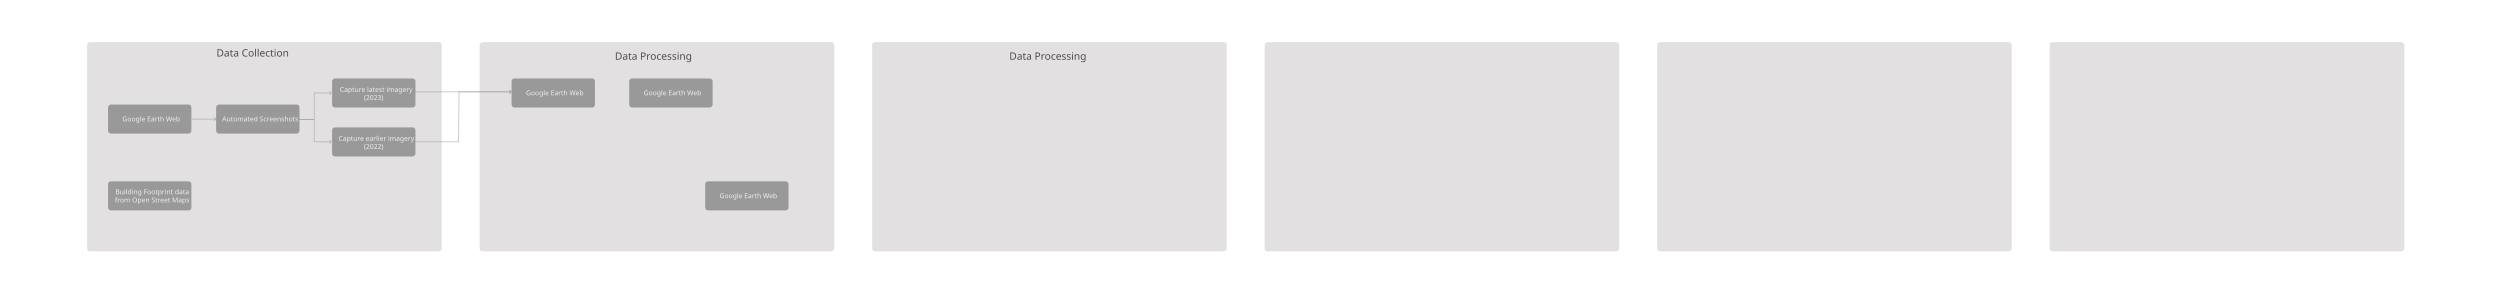
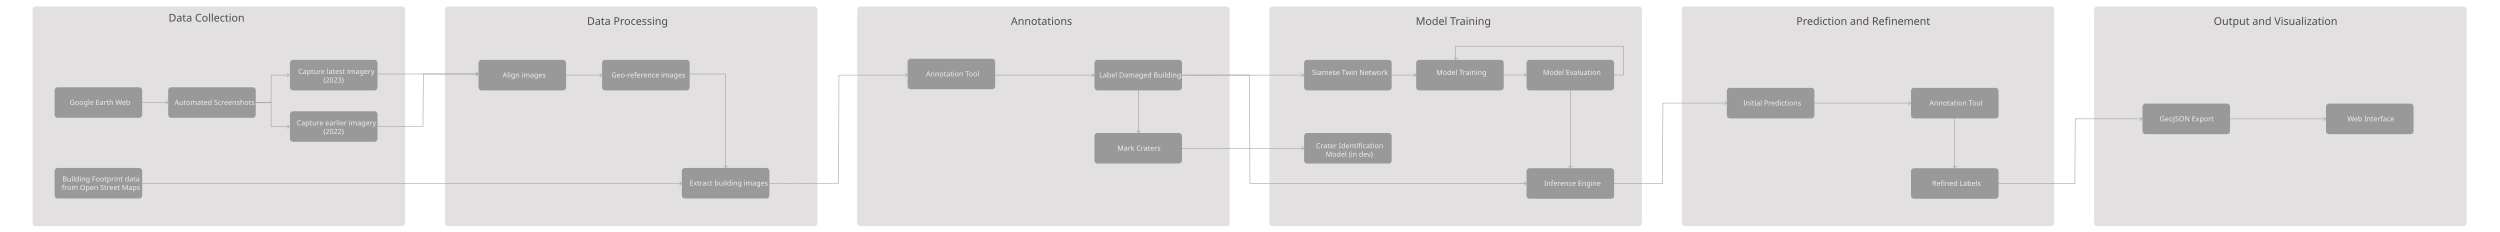
- <svg xmlns="http://www.w3.org/2000/svg" version="1.1" id="Layer_1" x="0px" y="0px" viewBox="0 0 10313.26 1181.93" style="enable-background:new 0 0 10313.26 1181.93;" xml:space="preserve">
+ <svg xmlns="http://www.w3.org/2000/svg" version="1.1" id="Layer_1" x="0px" y="0px" viewBox="0 0 9818.58 909.52" style="enable-background:new 0 0 9818.58 909.52;" xml:space="preserve">
  <style type="text/css">
	.st0{fill:#E2E0E0;}
	.st1{fill:#4C4C4C;}
	.st2{font-family:'OpenSans-Bold';}
	.st3{font-size:42px;}
	.st4{fill:#999999;}
	.st5{fill:#EFEFEF;}
	.st6{font-family:'Lato-Regular';}
	.st7{font-size:28px;}
	.st8{fill:none;stroke:#999999;stroke-width:2;stroke-miterlimit:10;}
</style>
-   <path class="st0" d="M3429.41,1036.81H1990.58c-6.6,0-12-5.4-12-12V185.92c0-6.6,5.4-12,12-12h1438.83c6.6,0,12,5.4,12,12v838.89  C3441.41,1031.41,3436.01,1036.81,3429.41,1036.81z" />
-   <path class="st0" d="M1810.21,1036.81H371.37c-6.6,0-12-5.4-12-12V185.92c0-6.6,5.4-12,12-12h1438.83c6.6,0,12,5.4,12,12v838.89  C1822.21,1031.41,1816.81,1036.81,1810.21,1036.81z" />
-   <text transform="matrix(1 0 0 1 893.0116 233.2727)" class="st1 st2 st3">Data Collection</text>
-   <path class="st4" d="M777.56,551.17H457.67c-6.6,0-12-5.4-12-12v-95.9c0-6.6,5.4-12,12-12h319.89c6.6,0,12,5.4,12,12v95.9  C789.56,545.77,784.16,551.17,777.56,551.17z" />
-   <text transform="matrix(1 0 0 1 504.9882 500.6702)" class="st5 st6 st7">Google Earth Web</text>
-   <g>
-     <path class="st4" d="M777.56,868.03H457.67c-6.6,0-12-5.4-12-12v-95.9c0-6.6,5.4-12,12-12h319.89c6.6,0,12,5.4,12,12v95.9   C789.56,862.63,784.16,868.03,777.56,868.03z" />
-     <text transform="matrix(1 0 0 1 475.939 801.3385)">
+   <path class="st0" d="M3198.25,888.25H1759.41c-6.6,0-12-5.4-12-12V37.36c0-6.6,5.4-12,12-12h1438.83c6.6,0,12,5.4,12,12v838.89  C3210.25,882.85,3204.85,888.25,3198.25,888.25z" />
+   <path class="st0" d="M1579.04,888.25H140.21c-6.6,0-12-5.4-12-12V37.36c0-6.6,5.4-12,12-12h1438.83c6.6,0,12,5.4,12,12v838.89  C1591.04,882.85,1585.64,888.25,1579.04,888.25z" />
+   <text transform="matrix(1 0 0 1 661.8481 84.714)" class="st1 st2 st3">Data Collection</text>
+   <path class="st4" d="M546.4,462.61H226.51c-6.6,0-12-5.4-12-12v-95.9c0-6.6,5.4-12,12-12H546.4c6.6,0,12,5.4,12,12v95.9  C558.4,457.21,553,462.61,546.4,462.61z" />
+   <text transform="matrix(1 0 0 1 273.8247 412.1115)" class="st5 st6 st7">Google Earth Web</text>
+   <g>
+     <path class="st4" d="M546.4,779.47H226.51c-6.6,0-12-5.4-12-12v-95.9c0-6.6,5.4-12,12-12H546.4c6.6,0,12,5.4,12,12v95.9   C558.4,774.07,553,779.47,546.4,779.47z" />
+     <text transform="matrix(1 0 0 1 244.7755 712.7798)">
      <tspan x="0" y="0" class="st5 st6 st7">Building Footprint data </tspan>
      <tspan x="-2.04" y="33.6" class="st5 st6 st7">from Open Street Maps</tspan>
    </text>
  </g>
  <g>
-     <path class="st4" d="M1223.56,551.17H903.67c-6.6,0-12-5.4-12-12v-95.9c0-6.6,5.4-12,12-12h319.89c6.6,0,12,5.4,12,12v95.9   C1235.56,545.77,1230.16,551.17,1223.56,551.17z" />
-     <text transform="matrix(1 0 0 1 916.6323 500.6702)" class="st5 st6 st7">Automated Screenshots</text>
-   </g>
-   <g>
-     <path class="st4" d="M1701.84,443.49h-319.89c-6.6,0-12-5.4-12-12v-95.9c0-6.6,5.4-12,12-12h319.89c6.6,0,12,5.4,12,12v95.9   C1713.84,438.09,1708.44,443.49,1701.84,443.49z" />
-     <text transform="matrix(1 0 0 1 1402.08 379.1561)">
+     <path class="st4" d="M992.4,462.61H672.51c-6.6,0-12-5.4-12-12v-95.9c0-6.6,5.4-12,12-12H992.4c6.6,0,12,5.4,12,12v95.9   C1004.4,457.21,999,462.61,992.4,462.61z" />
+     <text transform="matrix(1 0 0 1 685.4688 412.1115)" class="st5 st6 st7">Automated Screenshots</text>
+   </g>
+   <g>
+     <path class="st4" d="M1470.68,354.93h-319.89c-6.6,0-12-5.4-12-12v-95.9c0-6.6,5.4-12,12-12h319.89c6.6,0,12,5.4,12,12v95.9   C1482.68,349.53,1477.28,354.93,1470.68,354.93z" />
+     <text transform="matrix(1 0 0 1 1170.917 290.5974)">
      <tspan x="0" y="0" class="st5 st6 st7">Capture latest imagery </tspan>
      <tspan x="98.94" y="33.6" class="st5 st6 st7">(2023)</tspan>
    </text>
  </g>
  <g>
-     <path class="st4" d="M1701.84,645.36h-319.89c-6.6,0-12-5.4-12-12v-95.9c0-6.6,5.4-12,12-12h319.89c6.6,0,12,5.4,12,12v95.9   C1713.84,639.96,1708.44,645.36,1701.84,645.36z" />
-     <text transform="matrix(1 0 0 1 1396.395 581.0275)">
+     <path class="st4" d="M1470.67,556.81h-319.89c-6.6,0-12-5.4-12-12v-95.9c0-6.6,5.4-12,12-12h319.89c6.6,0,12,5.4,12,12v95.9   C1482.67,551.41,1477.27,556.81,1470.67,556.81z" />
+     <text transform="matrix(1 0 0 1 1165.231 492.4688)">
      <tspan x="0" y="0" class="st5 st6 st7">Capture earlier imagery </tspan>
      <tspan x="104.62" y="33.6" class="st5 st6 st7">(2022)</tspan>
    </text>
  </g>
  <g>
    <g>
-       <line class="st8" x1="789.56" y1="491.22" x2="889.5" y2="491.22" />
-       <g>
-         <polygon class="st4" points="882.88,499.4 881.51,497.93 888.74,491.22 881.51,484.5 882.88,483.04 891.67,491.22    " />
-       </g>
-     </g>
-   </g>
-   <g>
-     <g>
-       <polyline class="st8" points="1234.01,492.21 1295.84,492.21 1295.84,383.54 1366.23,383.54   " />
-       <g>
-         <polygon class="st4" points="1359.6,391.72 1358.24,390.26 1365.46,383.55 1358.24,376.83 1359.6,375.37 1368.4,383.55    " />
-       </g>
-     </g>
-   </g>
-   <g>
-     <g>
-       <polyline class="st8" points="1234.01,492.21 1295.84,492.21 1295.84,585.41 1366.23,585.41   " />
-       <g>
-         <polygon class="st4" points="1359.6,593.59 1358.24,592.13 1365.46,585.42 1358.24,578.7 1359.6,577.24 1368.4,585.42    " />
-       </g>
-     </g>
-   </g>
-   <text transform="matrix(1 0 0 1 2536.635 246.4492)" class="st1 st2 st3">Data Processing</text>
-   <path class="st4" d="M2442.32,443.49h-319.89c-6.6,0-12-5.4-12-12v-95.9c0-6.6,5.4-12,12-12h319.89c6.6,0,12,5.4,12,12v95.9  C2454.32,438.09,2448.92,443.49,2442.32,443.49z" />
-   <text transform="matrix(1 0 0 1 2169.746 392.9968)" class="st5 st6 st7">Google Earth Web</text>
-   <path class="st4" d="M2927.76,443.49h-319.89c-6.6,0-12-5.4-12-12v-95.9c0-6.6,5.4-12,12-12h319.89c6.6,0,12,5.4,12,12v95.9  C2939.76,438.09,2934.36,443.49,2927.76,443.49z" />
-   <text transform="matrix(1 0 0 1 2655.19 392.9968)" class="st5 st6 st7">Google Earth Web</text>
-   <path class="st4" d="M3240.9,868.03h-319.89c-6.6,0-12-5.4-12-12v-95.9c0-6.6,5.4-12,12-12h319.89c6.6,0,12,5.4,12,12v95.9  C3252.9,862.63,3247.5,868.03,3240.9,868.03z" />
-   <text transform="matrix(1 0 0 1 2968.325 817.537)" class="st5 st6 st7">Google Earth Web</text>
-   <g>
-     <g>
-       <line class="st8" x1="1708.24" y1="379.16" x2="2108.26" y2="379.16" />
-       <g>
-         <polygon class="st4" points="2101.63,387.34 2100.27,385.87 2107.49,379.16 2100.27,372.44 2101.63,370.98 2110.43,379.16    " />
-       </g>
-     </g>
-   </g>
-   <g>
-     <g>
-       <polyline class="st8" points="1713.84,585.41 1892.37,585.41 1893.68,379.16 2108.26,379.16   " />
-       <g>
-         <polygon class="st4" points="2101.63,387.34 2100.27,385.87 2107.49,379.16 2100.27,372.44 2101.63,370.98 2110.43,379.16    " />
-       </g>
-     </g>
-   </g>
-   <path class="st0" d="M5048.62,1036.81H3609.78c-6.6,0-12-5.4-12-12V185.92c0-6.6,5.4-12,12-12h1438.83c6.6,0,12,5.4,12,12v838.89  C5060.62,1031.41,5055.22,1036.81,5048.62,1036.81z" />
-   <text transform="matrix(1 0 0 1 4163.841 246.4492)" class="st1 st2 st3">Data Processing</text>
-   <path class="st0" d="M8287.03,1036.81H6848.19c-6.6,0-12-5.4-12-12V185.92c0-6.6,5.4-12,12-12h1438.83c6.6,0,12,5.4,12,12v838.89  C8299.03,1031.41,8293.63,1036.81,8287.03,1036.81z" />
-   <path class="st0" d="M6667.82,1036.81H5228.99c-6.6,0-12-5.4-12-12V185.92c0-6.6,5.4-12,12-12h1438.83c6.6,0,12,5.4,12,12v838.89  C6679.82,1031.41,6674.42,1036.81,6667.82,1036.81z" />
-   <path class="st0" d="M9906.23,1036.81H8467.4c-6.6,0-12-5.4-12-12V185.92c0-6.6,5.4-12,12-12h1438.83c6.6,0,12,5.4,12,12v838.89  C9918.23,1031.41,9912.83,1036.81,9906.23,1036.81z" />
+       <line class="st8" x1="558.4" y1="402.66" x2="658.34" y2="402.66" />
+       <g>
+         <polygon class="st4" points="651.71,410.84 650.35,409.37 657.57,402.66 650.35,395.95 651.71,394.48 660.51,402.66    " />
+       </g>
+     </g>
+   </g>
+   <g>
+     <g>
+       <polyline class="st8" points="1002.84,403.65 1064.68,403.65 1064.68,294.98 1135.07,294.98   " />
+       <g>
+         <polygon class="st4" points="1128.44,303.16 1127.08,301.7 1134.3,294.99 1127.08,288.27 1128.44,286.81 1137.24,294.99    " />
+       </g>
+     </g>
+   </g>
+   <g>
+     <g>
+       <polyline class="st8" points="1002.84,403.65 1064.68,403.65 1064.68,496.86 1135.07,496.86   " />
+       <g>
+         <polygon class="st4" points="1128.44,505.04 1127.08,503.57 1134.3,496.86 1127.08,490.14 1128.44,488.68 1137.24,496.86    " />
+       </g>
+     </g>
+   </g>
+   <text transform="matrix(1 0 0 1 2305.471 97.8905)" class="st1 st2 st3">Data Processing</text>
+   <path class="st4" d="M2211.15,354.93h-319.89c-6.6,0-12-5.4-12-12v-95.9c0-6.6,5.4-12,12-12h319.89c6.6,0,12,5.4,12,12v95.9  C2223.15,349.53,2217.75,354.93,2211.15,354.93z" />
+   <text transform="matrix(1 0 0 1 1974.142 304.4381)" class="st5 st6 st7">Align images</text>
+   <path class="st4" d="M2696.6,354.93h-319.89c-6.6,0-12-5.4-12-12v-95.9c0-6.6,5.4-12,12-12h319.89c6.6,0,12,5.4,12,12v95.9  C2708.6,349.53,2703.2,354.93,2696.6,354.93z" />
+   <text transform="matrix(1 0 0 1 2401.291 304.4381)" class="st5 st6 st7">Geo-reference images</text>
+   <path class="st4" d="M3009.73,779.47h-319.89c-6.6,0-12-5.4-12-12v-95.9c0-6.6,5.4-12,12-12h319.89c6.6,0,12,5.4,12,12v95.9  C3021.73,774.07,3016.33,779.47,3009.73,779.47z" />
+   <text transform="matrix(1 0 0 1 2707.608 728.9783)" class="st5 st6 st7">Extract building images</text>
+   <g>
+     <g>
+       <line class="st8" x1="1477.08" y1="290.6" x2="1877.1" y2="290.6" />
+       <g>
+         <polygon class="st4" points="1870.47,298.78 1869.11,297.31 1876.33,290.6 1869.11,283.88 1870.47,282.42 1879.27,290.6    " />
+       </g>
+     </g>
+   </g>
+   <g>
+     <g>
+       <polyline class="st8" points="1482.68,496.86 1661.21,496.86 1662.52,290.6 1877.1,290.6   " />
+       <g>
+         <polygon class="st4" points="1870.47,298.78 1869.11,297.31 1876.33,290.6 1869.11,283.88 1870.47,282.42 1879.27,290.6    " />
+       </g>
+     </g>
+   </g>
+   <path class="st0" d="M4817.45,888.25H3378.62c-6.6,0-12-5.4-12-12V37.36c0-6.6,5.4-12,12-12h1438.83c6.6,0,12,5.4,12,12v838.89  C4829.45,882.85,4824.05,888.25,4817.45,888.25z" />
+   <text transform="matrix(1 0 0 1 3970.381 97.8905)" class="st1 st2 st3">Annotations</text>
+   <path class="st0" d="M8055.86,888.25H6617.03c-6.6,0-12-5.4-12-12V37.36c0-6.6,5.4-12,12-12h1438.83c6.6,0,12,5.4,12,12v838.89  C8067.86,882.85,8062.46,888.25,8055.86,888.25z" />
+   <path class="st0" d="M6436.66,888.25H4997.82c-6.6,0-12-5.4-12-12V37.36c0-6.6,5.4-12,12-12h1438.83c6.6,0,12,5.4,12,12v838.89  C6448.66,882.85,6443.26,888.25,6436.66,888.25z" />
+   <path class="st0" d="M9675.07,888.25H8236.24c-6.6,0-12-5.4-12-12V37.36c0-6.6,5.4-12,12-12h1438.83c6.6,0,12,5.4,12,12v838.89  C9687.07,882.85,9681.67,888.25,9675.07,888.25z" />
+   <g>
+     <g>
+       <line class="st8" x1="558.4" y1="720.61" x2="2675.68" y2="720.61" />
+       <g>
+         <polygon class="st4" points="2669.05,728.79 2667.69,727.32 2674.91,720.61 2667.69,713.9 2669.05,712.43 2677.85,720.61    " />
+       </g>
+     </g>
+   </g>
+   <g>
+     <g>
+       <line class="st8" x1="2222.83" y1="294.98" x2="2362.54" y2="294.98" />
+       <g>
+         <polygon class="st4" points="2355.92,303.16 2354.55,301.7 2361.77,294.99 2354.55,288.27 2355.92,286.81 2364.71,294.99    " />
+       </g>
+     </g>
+   </g>
+   <g>
+     <g>
+       <polyline class="st8" points="2708.6,290.6 2850.15,290.6 2850.15,657.4   " />
+       <g>
+         <polygon class="st4" points="2841.98,650.78 2843.44,649.41 2850.15,656.64 2856.87,649.41 2858.33,650.78 2850.15,659.57    " />
+       </g>
+     </g>
+   </g>
+   <path class="st4" d="M3896.48,350.55h-319.89c-6.6,0-12-5.4-12-12v-95.9c0-6.6,5.4-12,12-12h319.89c6.6,0,12,5.4,12,12v95.9  C3908.48,345.15,3903.08,350.55,3896.48,350.55z" />
+   <text transform="matrix(1 0 0 1 3636.856 300.049)" class="st5 st6 st7">Annotation Tool</text>
+   <path class="st4" d="M4630.22,354.93h-319.89c-6.6,0-12-5.4-12-12v-95.9c0-6.6,5.4-12,12-12h319.89c6.6,0,12,5.4,12,12v95.9  C4642.22,349.53,4636.82,354.93,4630.22,354.93z" />
+   <text transform="matrix(1 0 0 1 4316.858 304.4381)" class="st5 st6 st7">Label Damaged Buildings</text>
+   <path class="st4" d="M4630.23,642.21h-319.89c-6.6,0-12-5.4-12-12v-95.9c0-6.6,5.4-12,12-12h319.89c6.6,0,12,5.4,12,12v95.9  C4642.23,636.81,4636.83,642.21,4630.23,642.21z" />
+   <text transform="matrix(1 0 0 1 4388.019 591.7177)" class="st5 st6 st7">Mark Craters</text>
+   <g>
+     <path class="st4" d="M5453.71,354.93h-319.89c-6.6,0-12-5.4-12-12v-95.9c0-6.6,5.4-12,12-12h319.89c6.6,0,12,5.4,12,12v95.9   C5465.71,349.53,5460.31,354.93,5453.71,354.93z" />
+     <text transform="matrix(1 0 0 1 5153.04 294.4895)" class="st5 st6 st7">Siamese Twin Network</text>
+   </g>
+   <path class="st4" d="M5893.78,354.93h-319.89c-6.6,0-12-5.4-12-12v-95.9c0-6.6,5.4-12,12-12h319.89c6.6,0,12,5.4,12,12v95.9  C5905.78,349.53,5900.38,354.93,5893.78,354.93z" />
+   <text transform="matrix(1 0 0 1 5640.835 294.4895)" class="st5 st6 st7">Model Training</text>
+   <path class="st4" d="M6327.26,354.93h-319.89c-6.6,0-12-5.4-12-12v-95.9c0-6.6,5.4-12,12-12h319.89c6.6,0,12,5.4,12,12v95.9  C6339.26,349.53,6333.86,354.93,6327.26,354.93z" />
+   <text transform="matrix(1 0 0 1 6059.969 294.4895)" class="st5 st6 st7">Model Evaluation</text>
+   <path class="st4" d="M5453.71,642.21h-319.89c-6.6,0-12-5.4-12-12v-95.9c0-6.6,5.4-12,12-12h319.89c6.6,0,12,5.4,12,12v95.9  C5465.71,636.81,5460.31,642.21,5453.71,642.21z" />
+   <text transform="matrix(1 0 0 1 5168.497 582.2642)">
+     <tspan x="0" y="0" class="st5 st6 st7">Crater Identification </tspan>
+     <tspan x="38.36" y="33.6" class="st5 st6 st7">Model (in dev)</tspan>
+   </text>
+   <path class="st4" d="M6327.26,780.56h-319.89c-6.6,0-12-5.4-12-12v-95.9c0-6.6,5.4-12,12-12h319.89c6.6,0,12,5.4,12,12v95.9  C6339.26,775.16,6333.86,780.56,6327.26,780.56z" />
+   <text transform="matrix(1 0 0 1 6064.071 730.0632)" class="st5 st6 st7">Inference Engine</text>
+   <text transform="matrix(1 0 0 1 5560.213 97.89)" class="st1 st2 st3">Model Training</text>
+   <text transform="matrix(1 0 0 1 7054.853 97.89)" class="st1 st2 st3">Prediction and Refinement</text>
+   <text transform="matrix(1 0 0 1 8694.076 97.89)" class="st1 st2 st3">Output and Visualization</text>
+   <g>
+     <path class="st4" d="M7113.86,464.89h-319.89c-6.6,0-12-5.4-12-12v-95.9c0-6.6,5.4-12,12-12h319.89c6.6,0,12,5.4,12,12v95.9   C7125.86,459.49,7120.46,464.89,7113.86,464.89z" />
+     <text transform="matrix(1 0 0 1 6846.128 414.3889)" class="st5 st6 st7">Initial Predictions</text>
+   </g>
+   <g>
+     <path class="st4" d="M7837.21,464.89h-319.89c-6.6,0-12-5.4-12-12v-95.9c0-6.6,5.4-12,12-12h319.89c6.6,0,12,5.4,12,12v95.9   C7849.21,459.49,7843.81,464.89,7837.21,464.89z" />
+     <text transform="matrix(1 0 0 1 7577.583 414.3889)" class="st5 st6 st7">Annotation Tool</text>
+   </g>
+   <g>
+     <path class="st4" d="M7837.21,780.56h-319.89c-6.6,0-12-5.4-12-12v-95.9c0-6.6,5.4-12,12-12h319.89c6.6,0,12,5.4,12,12v95.9   C7849.21,775.16,7843.81,780.56,7837.21,780.56z" />
+     <text transform="matrix(1 0 0 1 7588.167 730.0632)" class="st5 st6 st7">Refined Labels</text>
+   </g>
+   <g>
+     <path class="st4" d="M8746.33,526.87h-319.89c-6.6,0-12-5.4-12-12v-95.9c0-6.6,5.4-12,12-12h319.89c6.6,0,12,5.4,12,12v95.9   C8758.33,521.47,8752.93,526.87,8746.33,526.87z" />
+     <text transform="matrix(1 0 0 1 8481.334 476.3768)" class="st5 st6 st7">GeoJSON Export</text>
+   </g>
+   <g>
+     <path class="st4" d="M9467.05,526.87h-319.89c-6.6,0-12-5.4-12-12v-95.9c0-6.6,5.4-12,12-12h319.89c6.6,0,12,5.4,12,12v95.9   C9479.05,521.47,9473.65,526.87,9467.05,526.87z" />
+     <text transform="matrix(1 0 0 1 9219.002 476.3768)" class="st5 st6 st7">Web Interface</text>
+   </g>
+   <g>
+     <g>
+       <polyline class="st8" points="3021.73,720.61 3293.69,719.52 3295,294.98 3562.42,294.98   " />
+       <g>
+         <polygon class="st4" points="3555.8,303.16 3554.43,301.7 3561.65,294.99 3554.43,288.27 3555.8,286.81 3564.59,294.99    " />
+       </g>
+     </g>
+   </g>
+   <g>
+     <g>
+       <line class="st8" x1="3847.21" y1="294.98" x2="4296.17" y2="294.98" />
+       <g>
+         <polygon class="st4" points="4289.54,303.16 4288.18,301.7 4295.4,294.99 4288.18,288.27 4289.54,286.81 4298.34,294.99    " />
+       </g>
+     </g>
+   </g>
+   <g>
+     <g>
+       <line class="st8" x1="4471.6" y1="344.99" x2="4471.6" y2="520.15" />
+       <g>
+         <polygon class="st4" points="4463.42,513.52 4464.88,512.15 4471.6,519.38 4478.31,512.15 4479.78,513.52 4471.6,522.31    " />
+       </g>
+     </g>
+   </g>
+   <g>
+     <g>
+       <line class="st8" x1="4642.22" y1="582.26" x2="5119.65" y2="582.26" />
+       <g>
+         <polygon class="st4" points="5113.03,590.44 5111.66,588.98 5118.89,582.27 5111.66,575.55 5113.03,574.09 5121.82,582.27    " />
+       </g>
+     </g>
+   </g>
+   <g>
+     <g>
+       <line class="st8" x1="4642.23" y1="294.98" x2="5119.65" y2="294.98" />
+       <g>
+         <polygon class="st4" points="5113.03,303.16 5111.66,301.7 5118.89,294.99 5111.66,288.27 5113.03,286.81 5121.82,294.99    " />
+       </g>
+     </g>
+   </g>
+   <g>
+     <g>
+       <line class="st8" x1="5465.71" y1="294.98" x2="5559.72" y2="294.98" />
+       <g>
+         <polygon class="st4" points="5553.1,303.16 5551.73,301.7 5558.96,294.99 5551.73,288.27 5553.1,286.81 5561.89,294.99    " />
+       </g>
+     </g>
+   </g>
+   <g>
+     <g>
+       <line class="st8" x1="5905.78" y1="294.49" x2="5993.21" y2="294.49" />
+       <g>
+         <polygon class="st4" points="5986.58,302.67 5985.22,301.2 5992.44,294.49 5985.22,287.78 5986.58,286.31 5995.38,294.49    " />
+       </g>
+     </g>
+   </g>
+   <g>
+     <g>
+       <line class="st8" x1="6167.32" y1="354.93" x2="6167.32" y2="658.49" />
+       <g>
+         <polygon class="st4" points="6159.14,651.86 6160.6,650.5 6167.32,657.72 6174.03,650.5 6175.5,651.86 6167.32,660.66    " />
+       </g>
+     </g>
+   </g>
+   <g>
+     <g>
+       <polyline class="st8" points="6339.26,294.49 6375.5,294.98 6375.5,181.37 5717.24,181.37 5717.24,233.46   " />
+       <g>
+         <polygon class="st4" points="5709.06,226.83 5710.53,225.47 5717.24,232.69 5723.95,225.47 5725.42,226.83 5717.24,235.63    " />
+       </g>
+     </g>
+   </g>
+   <g>
+     <g>
+       <polyline class="st8" points="4642.23,294.98 4907.72,294.49 4909.03,720.61 5993.21,720.61   " />
+       <g>
+         <polygon class="st4" points="5986.58,728.79 5985.22,727.32 5992.44,720.61 5985.22,713.9 5986.58,712.43 5995.38,720.61    " />
+       </g>
+     </g>
+   </g>
+   <g>
+     <g>
+       <polyline class="st8" points="6339.26,720.61 6529.65,720.61 6530.97,404.94 6779.8,404.94   " />
+       <g>
+         <polygon class="st4" points="6773.17,413.12 6771.81,411.65 6779.03,404.94 6771.81,398.22 6773.17,396.76 6781.97,404.94    " />
+       </g>
+     </g>
+   </g>
+   <g>
+     <g>
+       <line class="st8" x1="7125.86" y1="404.94" x2="7503.15" y2="404.94" />
+       <g>
+         <polygon class="st4" points="7496.52,413.12 7495.16,411.65 7502.38,404.94 7495.16,398.22 7496.52,396.76 7505.32,404.94    " />
+       </g>
+     </g>
+   </g>
+   <g>
+     <g>
+       <line class="st8" x1="7677.26" y1="464.89" x2="7677.26" y2="658.49" />
+       <g>
+         <polygon class="st4" points="7669.08,651.86 7670.55,650.5 7677.26,657.72 7683.97,650.5 7685.44,651.86 7677.26,660.66    " />
+       </g>
+     </g>
+   </g>
+   <g>
+     <g>
+       <polyline class="st8" points="7849.21,720.61 8148.95,720.61 8150.27,466.92 8412.28,466.92   " />
+       <g>
+         <polygon class="st4" points="8405.65,475.1 8404.29,473.64 8411.51,466.93 8404.29,460.21 8405.65,458.75 8414.45,466.93    " />
+       </g>
+     </g>
+   </g>
+   <g>
+     <g>
+       <line class="st8" x1="8758.33" y1="466.92" x2="9132.99" y2="466.92" />
+       <g>
+         <polygon class="st4" points="9126.36,475.1 9125,473.64 9132.22,466.93 9125,460.21 9126.36,458.75 9135.16,466.93    " />
+       </g>
+     </g>
+   </g>
</svg>
